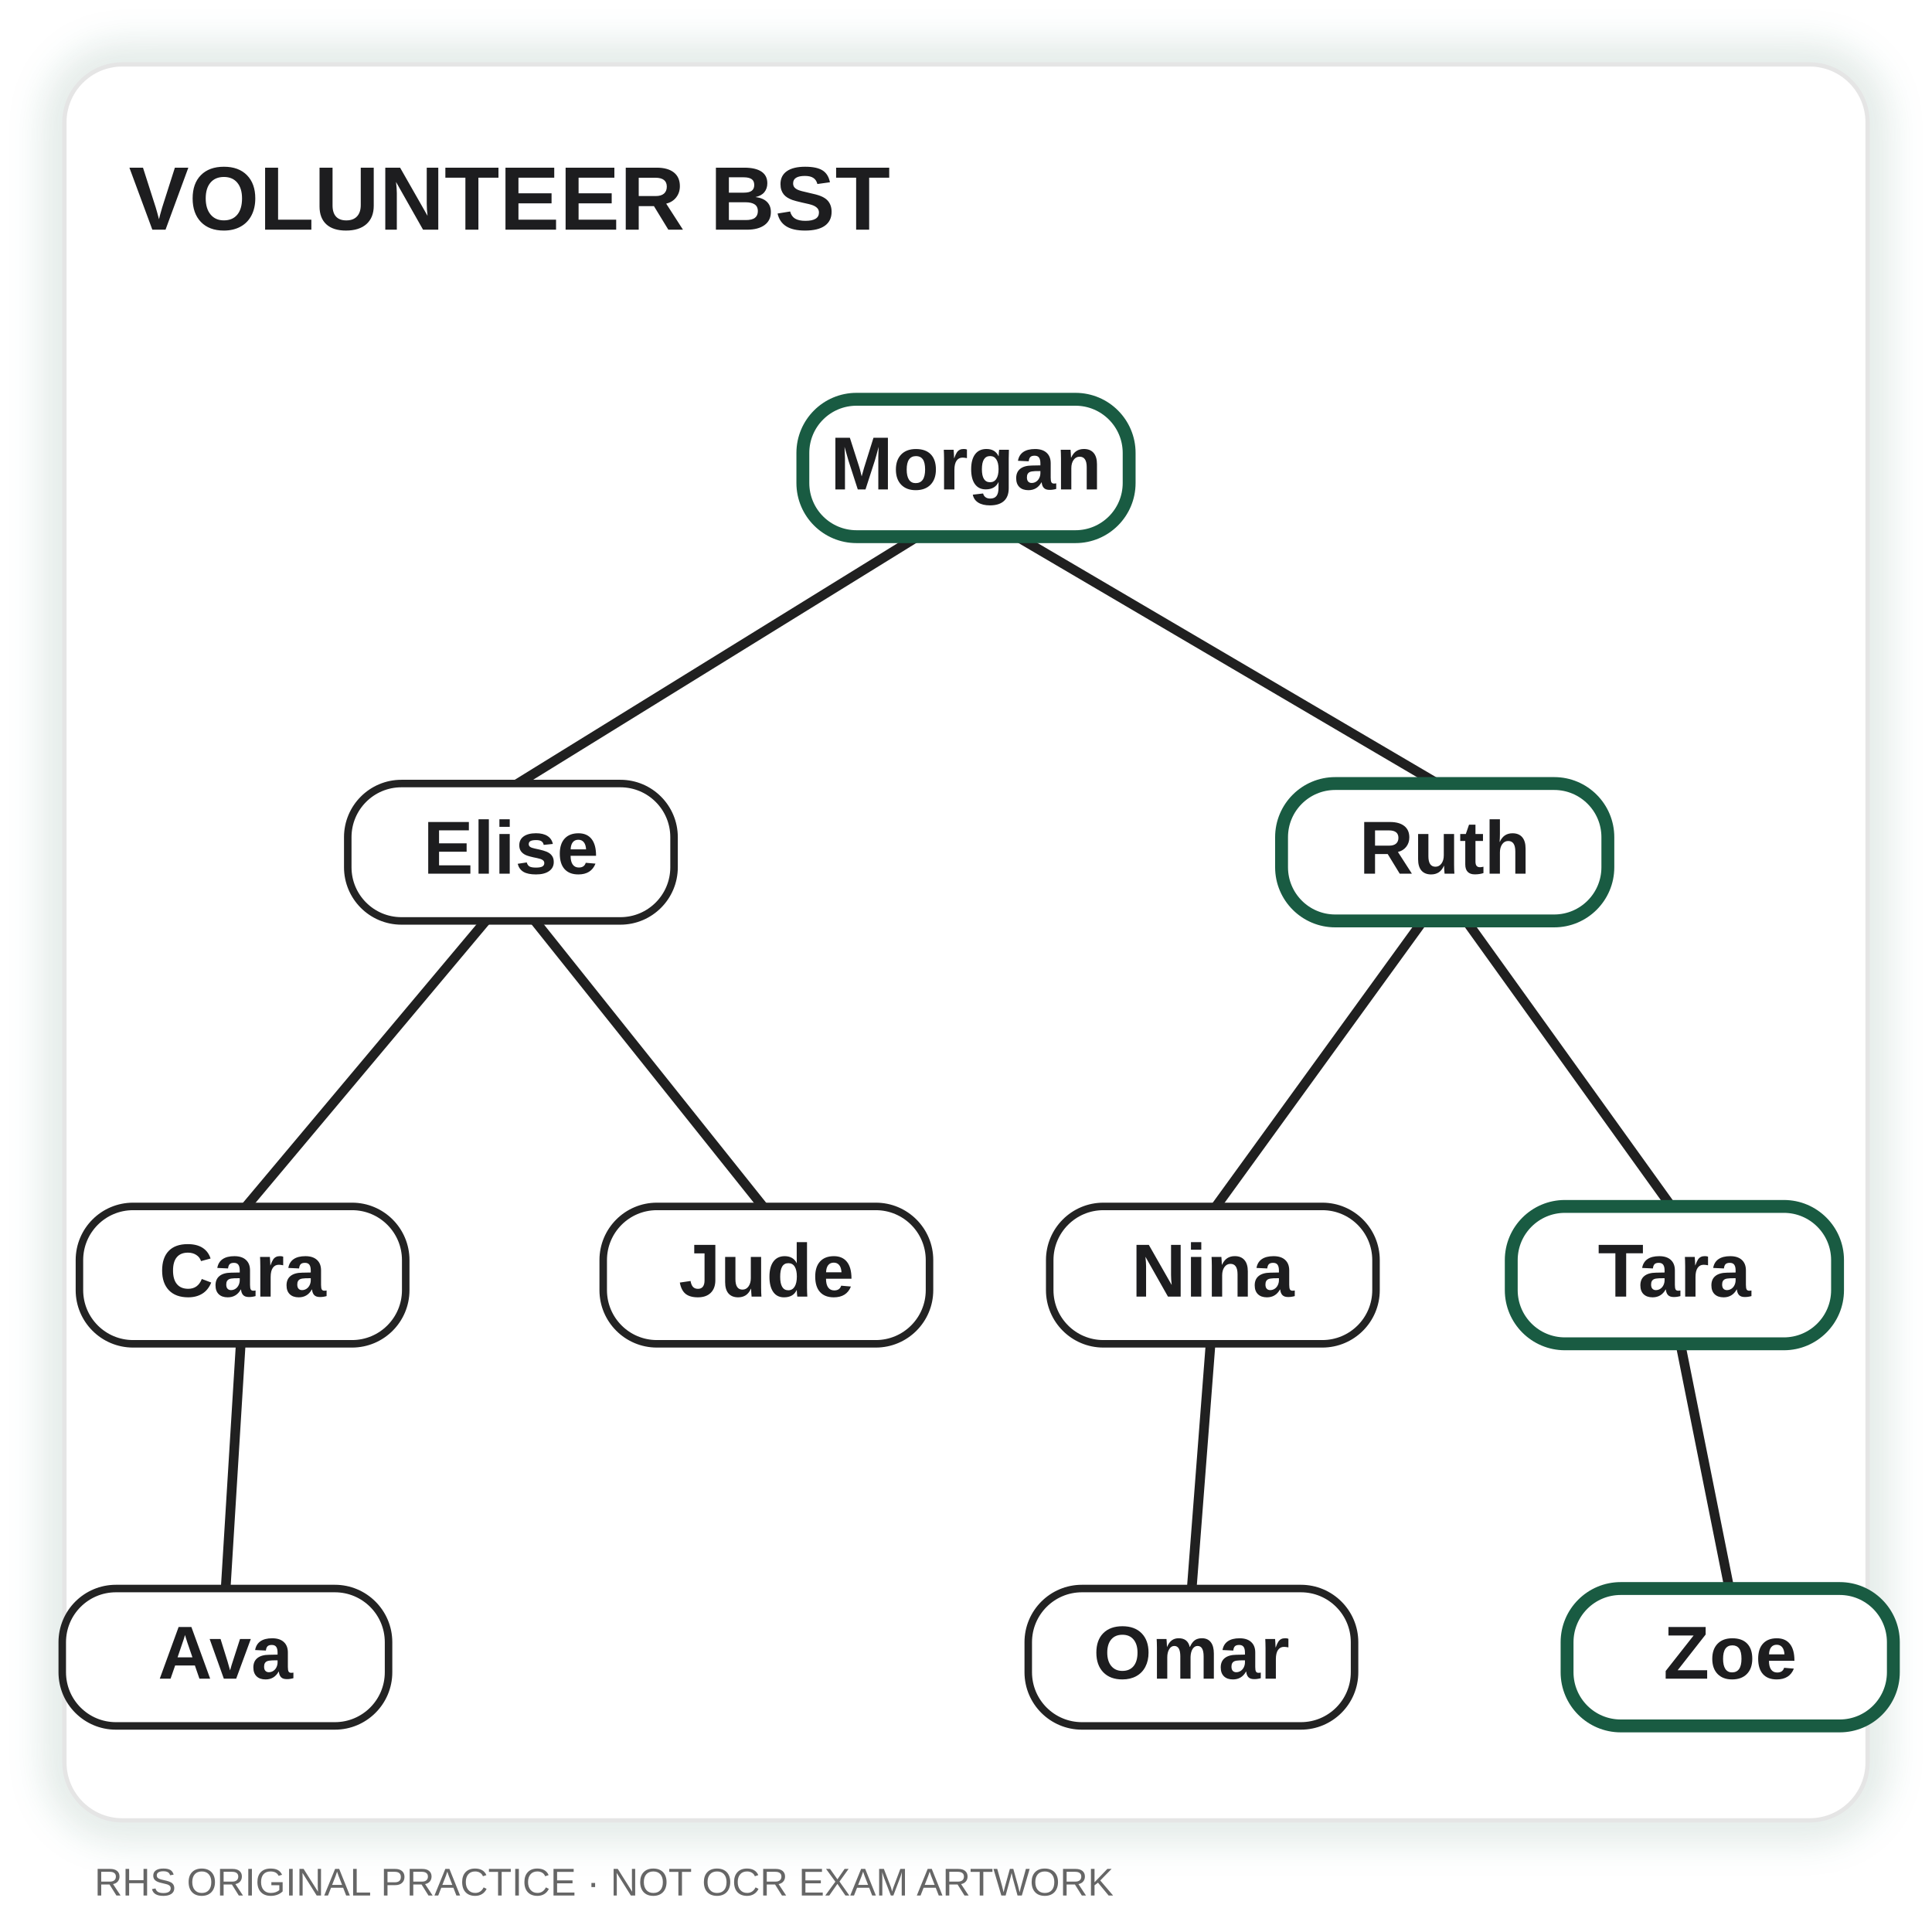
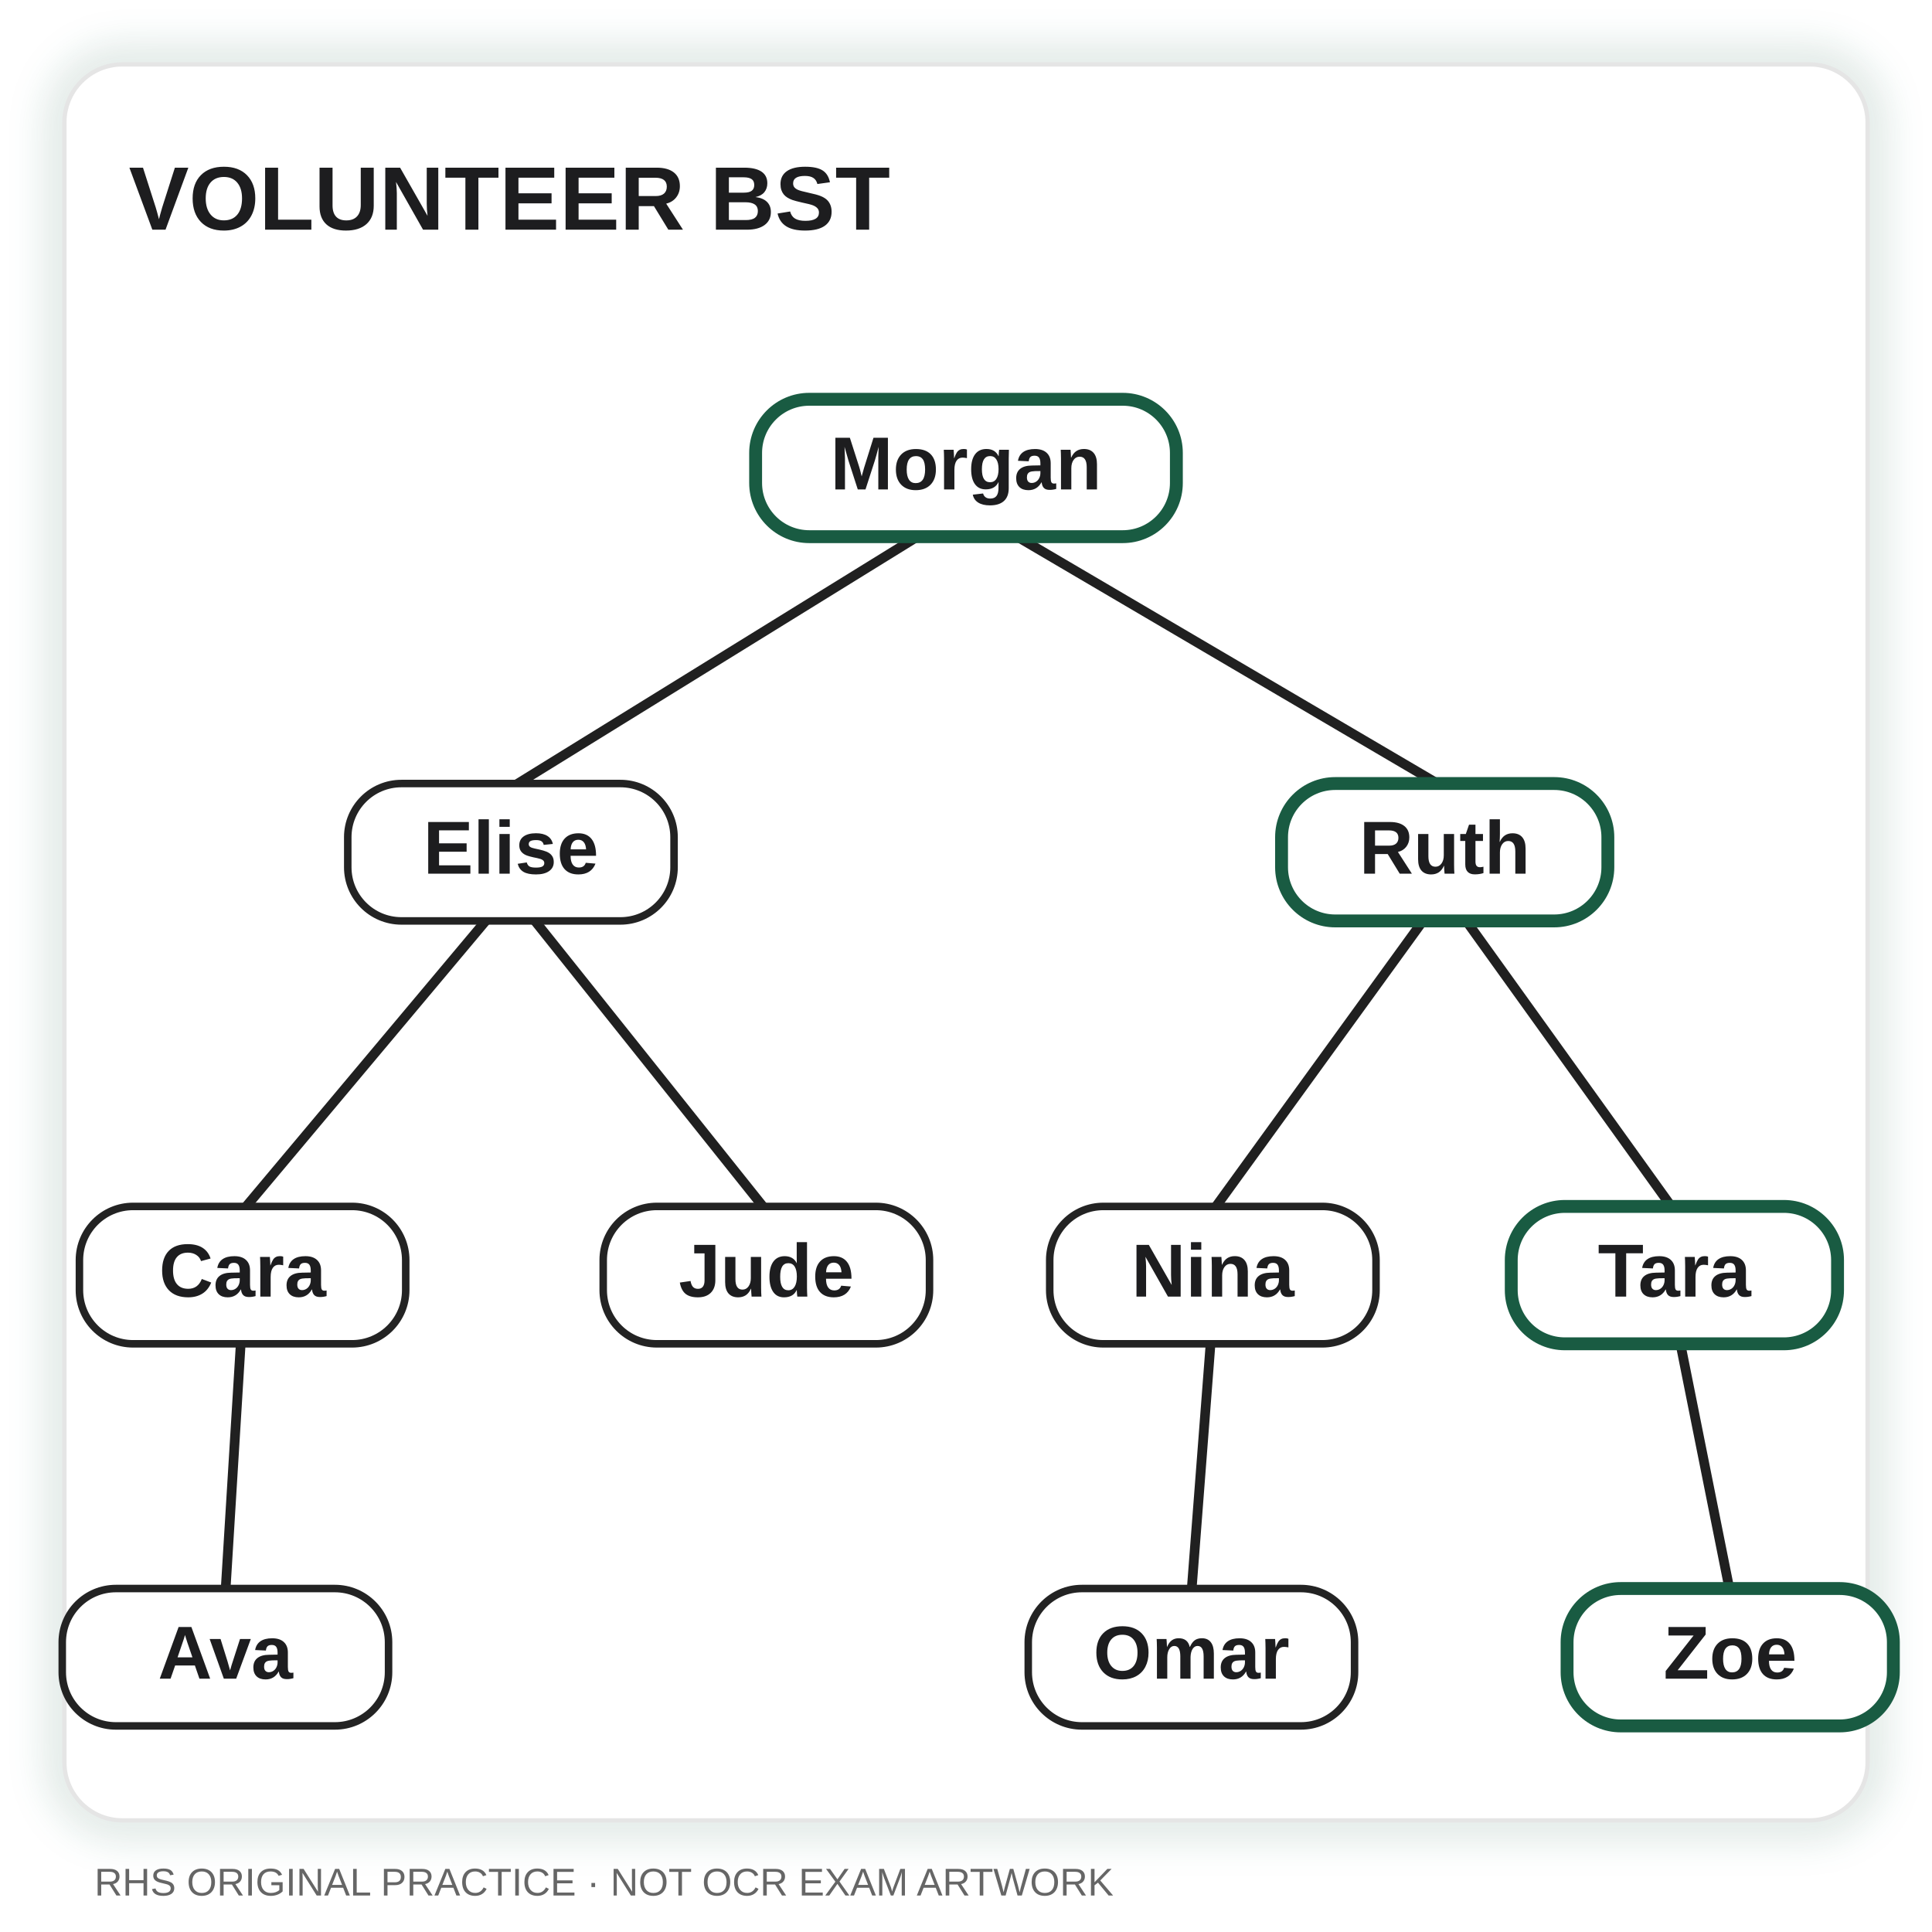
<svg xmlns="http://www.w3.org/2000/svg" viewBox="0 0 900 900" role="img" aria-labelledby="title desc">
  <defs>
    <filter id="glow" x="-80%" y="-80%" width="260%" height="260%">
      <feGaussianBlur stdDeviation="9" />
    </filter>
  </defs>
  <rect width="900" height="900" fill="#fff" />
  <rect x="30" y="30" width="840" height="818" rx="27" fill="none" stroke="#195b42" stroke-width="16" opacity=".16" filter="url(#glow)" />
  <rect x="30" y="30" width="840" height="818" rx="27" fill="#fff" stroke="#e5e5e5" stroke-width="2" />
  <g font-family="Arial,Helvetica,sans-serif">
    <text x="60" y="107" font-size="42" font-weight="750" text-anchor="start" fill="#1d1d1f">VOLUNTEER BST</text>
    <path d="M450 236 L238 367" fill="none" stroke="#202020" stroke-width="4.5" stroke-linecap="round" />
    <path d="M450 236 L673 367" fill="none" stroke="#202020" stroke-width="4.5" stroke-linecap="round" />
    <path d="M238 415 L113 564" fill="none" stroke="#202020" stroke-width="4.5" stroke-linecap="round" />
    <path d="M238 415 L357 564" fill="none" stroke="#202020" stroke-width="4.5" stroke-linecap="round" />
    <path d="M673 415 L780 564" fill="none" stroke="#202020" stroke-width="4.5" stroke-linecap="round" />
    <path d="M113 612 L105 742" fill="none" stroke="#202020" stroke-width="4.5" stroke-linecap="round" />
    <path d="M673 415 L565 564" fill="none" stroke="#202020" stroke-width="4.5" stroke-linecap="round" />
    <path d="M565 612 L555 742" fill="none" stroke="#202020" stroke-width="4.5" stroke-linecap="round" />
    <path d="M780 612 L806 742" fill="none" stroke="#202020" stroke-width="4.5" stroke-linecap="round" />
-     <rect x="374" y="186" width="152" height="64" rx="25" fill="#fff" stroke="#195b42" stroke-width="6" />
+     <rect x="352" y="186" width="196" height="64" rx="25" fill="#fff" stroke="#195b42" stroke-width="6" />
    <text x="450" y="228" font-size="35" font-weight="700" text-anchor="middle" fill="#1d1d1f">Morgan</text>
    <rect x="162" y="365" width="152" height="64" rx="25" fill="#fff" stroke="#232323" stroke-width="3.5" />
    <text x="238" y="407" font-size="35" font-weight="700" text-anchor="middle" fill="#1d1d1f">Elise</text>
    <rect x="597" y="365" width="152" height="64" rx="25" fill="#fff" stroke="#195b42" stroke-width="6" />
    <text x="673" y="407" font-size="35" font-weight="700" text-anchor="middle" fill="#1d1d1f">Ruth</text>
    <rect x="37" y="562" width="152" height="64" rx="25" fill="#fff" stroke="#232323" stroke-width="3.5" />
    <text x="113" y="604" font-size="35" font-weight="700" text-anchor="middle" fill="#1d1d1f">Cara</text>
    <rect x="281" y="562" width="152" height="64" rx="25" fill="#fff" stroke="#232323" stroke-width="3.5" />
    <text x="357" y="604" font-size="35" font-weight="700" text-anchor="middle" fill="#1d1d1f">Jude</text>
    <rect x="704" y="562" width="152" height="64" rx="25" fill="#fff" stroke="#195b42" stroke-width="6" />
    <text x="780" y="604" font-size="35" font-weight="700" text-anchor="middle" fill="#1d1d1f">Tara</text>
    <rect x="29" y="740" width="152" height="64" rx="25" fill="#fff" stroke="#232323" stroke-width="3.5" />
    <text x="105" y="782" font-size="35" font-weight="700" text-anchor="middle" fill="#1d1d1f">Ava</text>
    <rect x="489" y="562" width="152" height="64" rx="25" fill="#fff" stroke="#232323" stroke-width="3.5" />
    <text x="565" y="604" font-size="35" font-weight="700" text-anchor="middle" fill="#1d1d1f">Nina</text>
    <rect x="479" y="740" width="152" height="64" rx="25" fill="#fff" stroke="#232323" stroke-width="3.5" />
    <text x="555" y="782" font-size="35" font-weight="700" text-anchor="middle" fill="#1d1d1f">Omar</text>
    <rect x="730" y="740" width="152" height="64" rx="25" fill="#fff" stroke="#195b42" stroke-width="6" />
    <text x="806" y="782" font-size="35" font-weight="700" text-anchor="middle" fill="#1d1d1f">Zoe</text>
  </g>
  <text x="44" y="883" font-family="Arial,sans-serif" font-size="18" fill="#666">RHS ORIGINAL PRACTICE · NOT OCR EXAM ARTWORK</text>
</svg>
